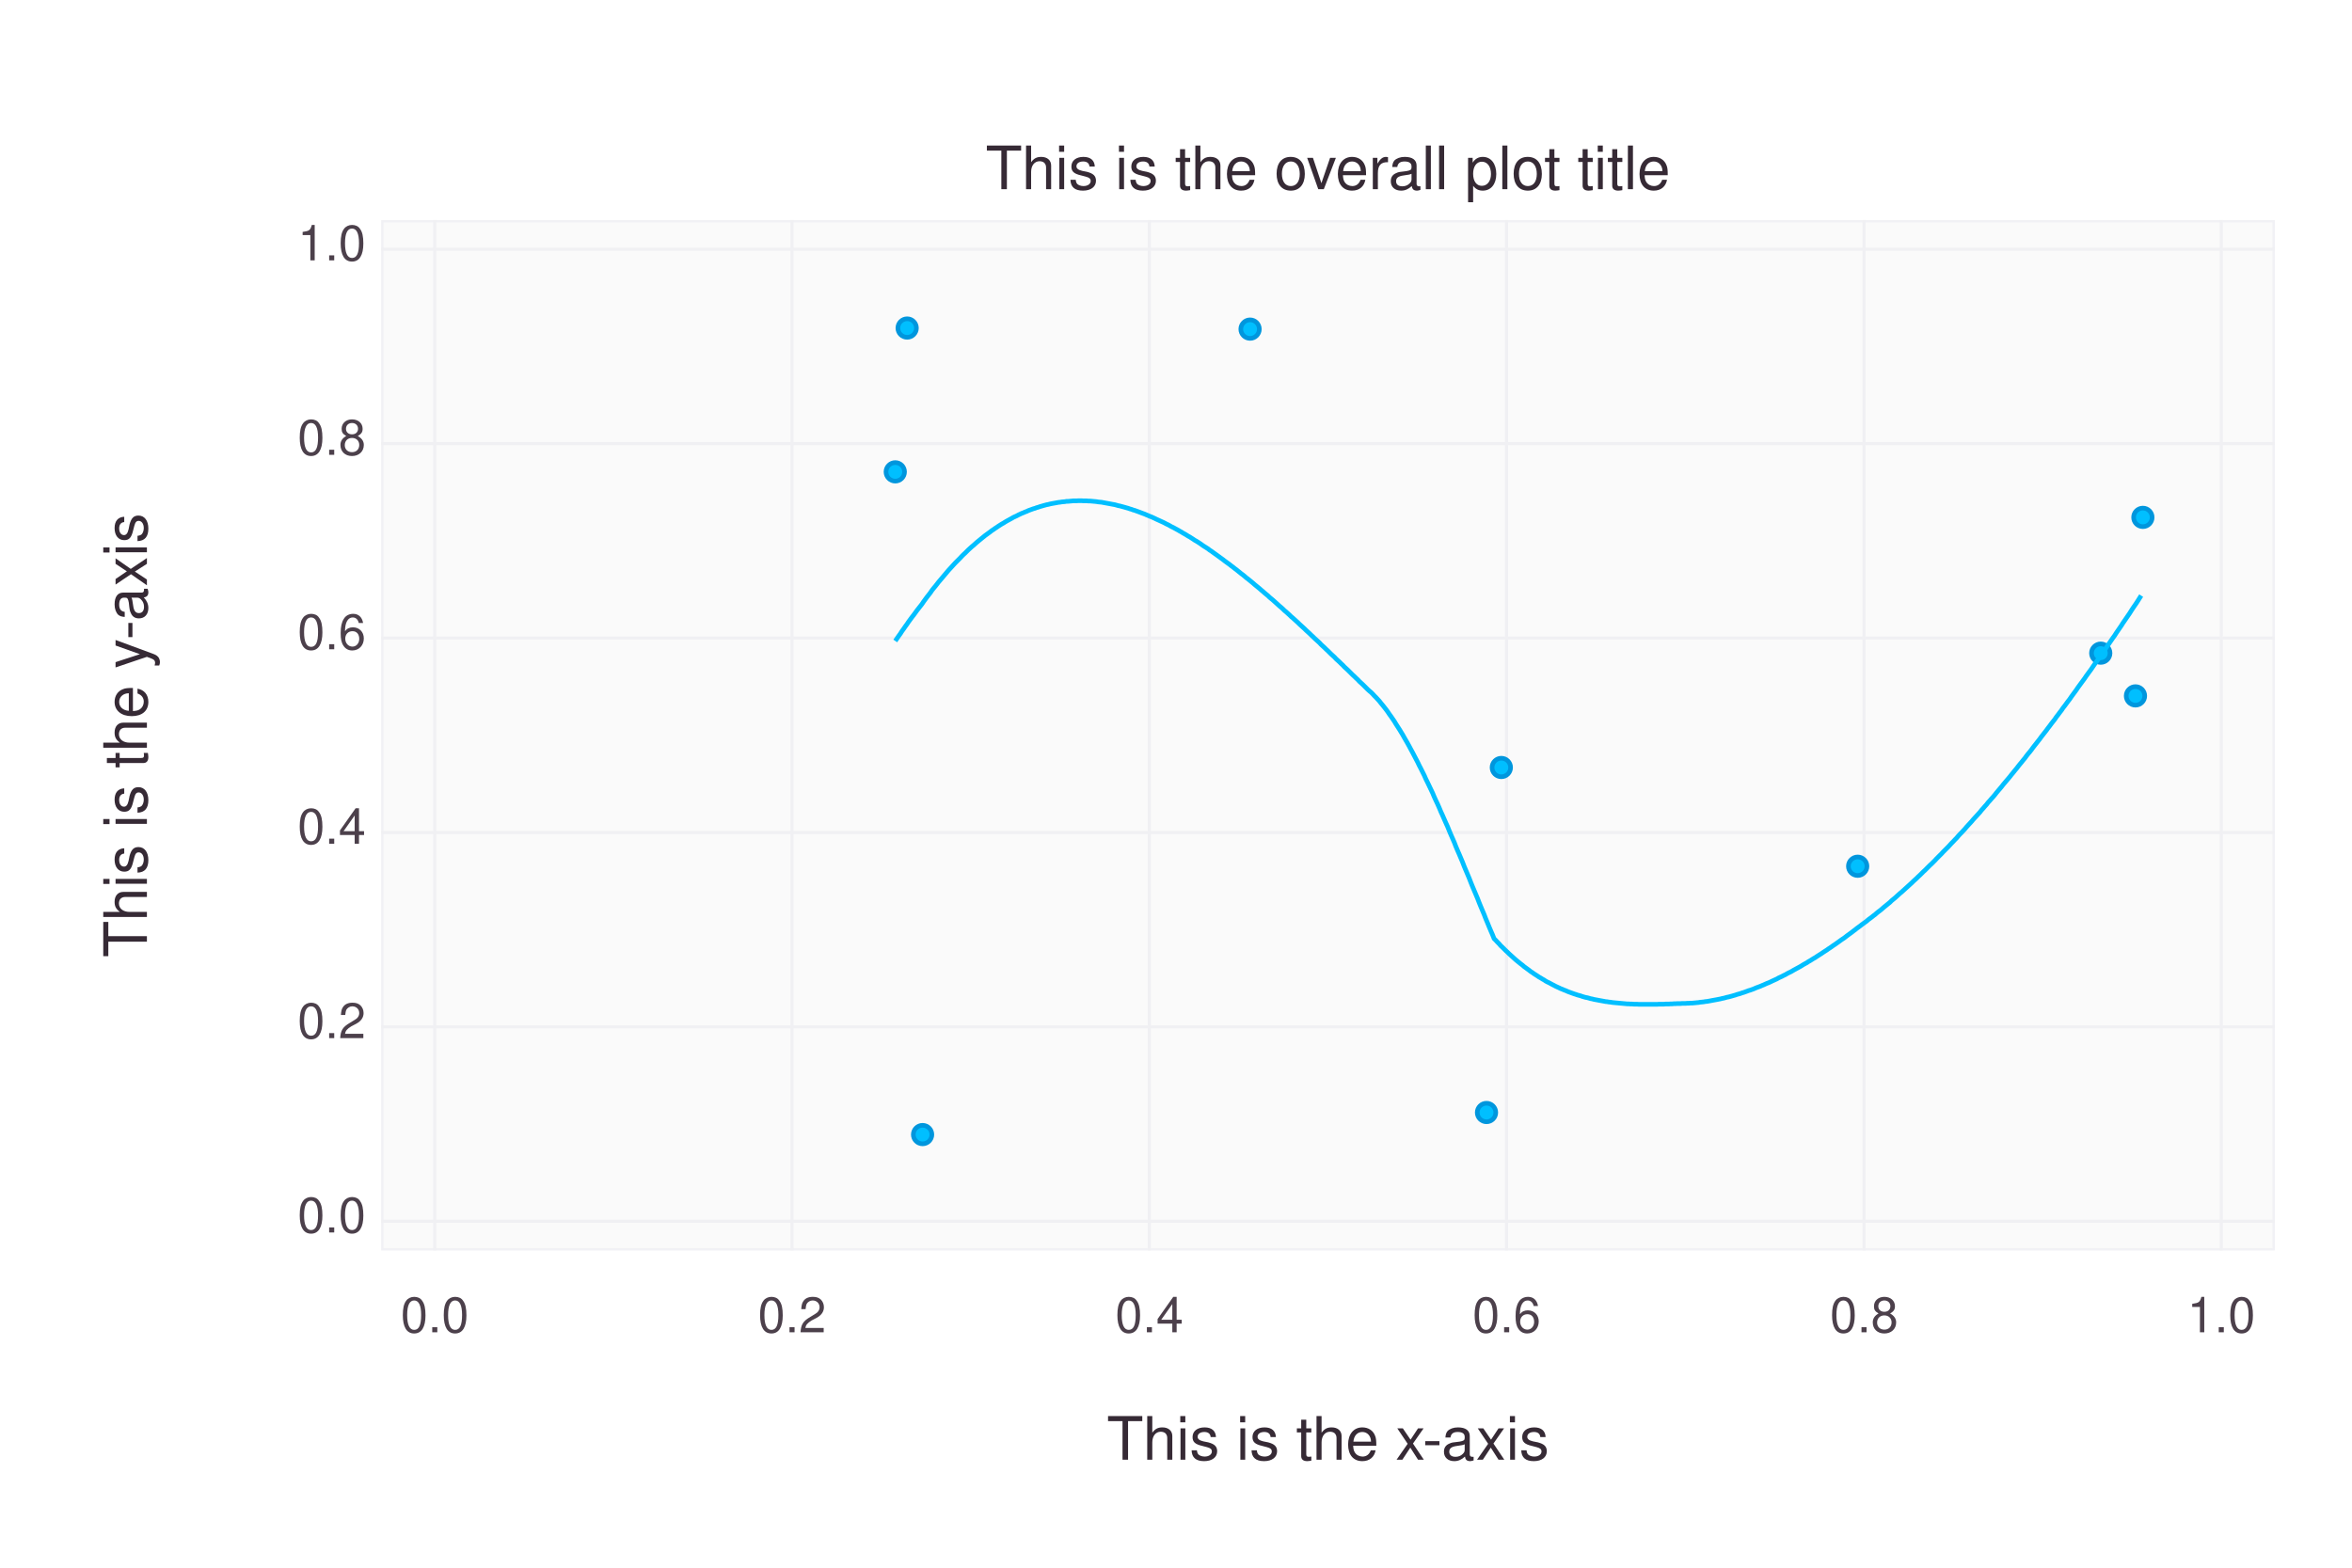
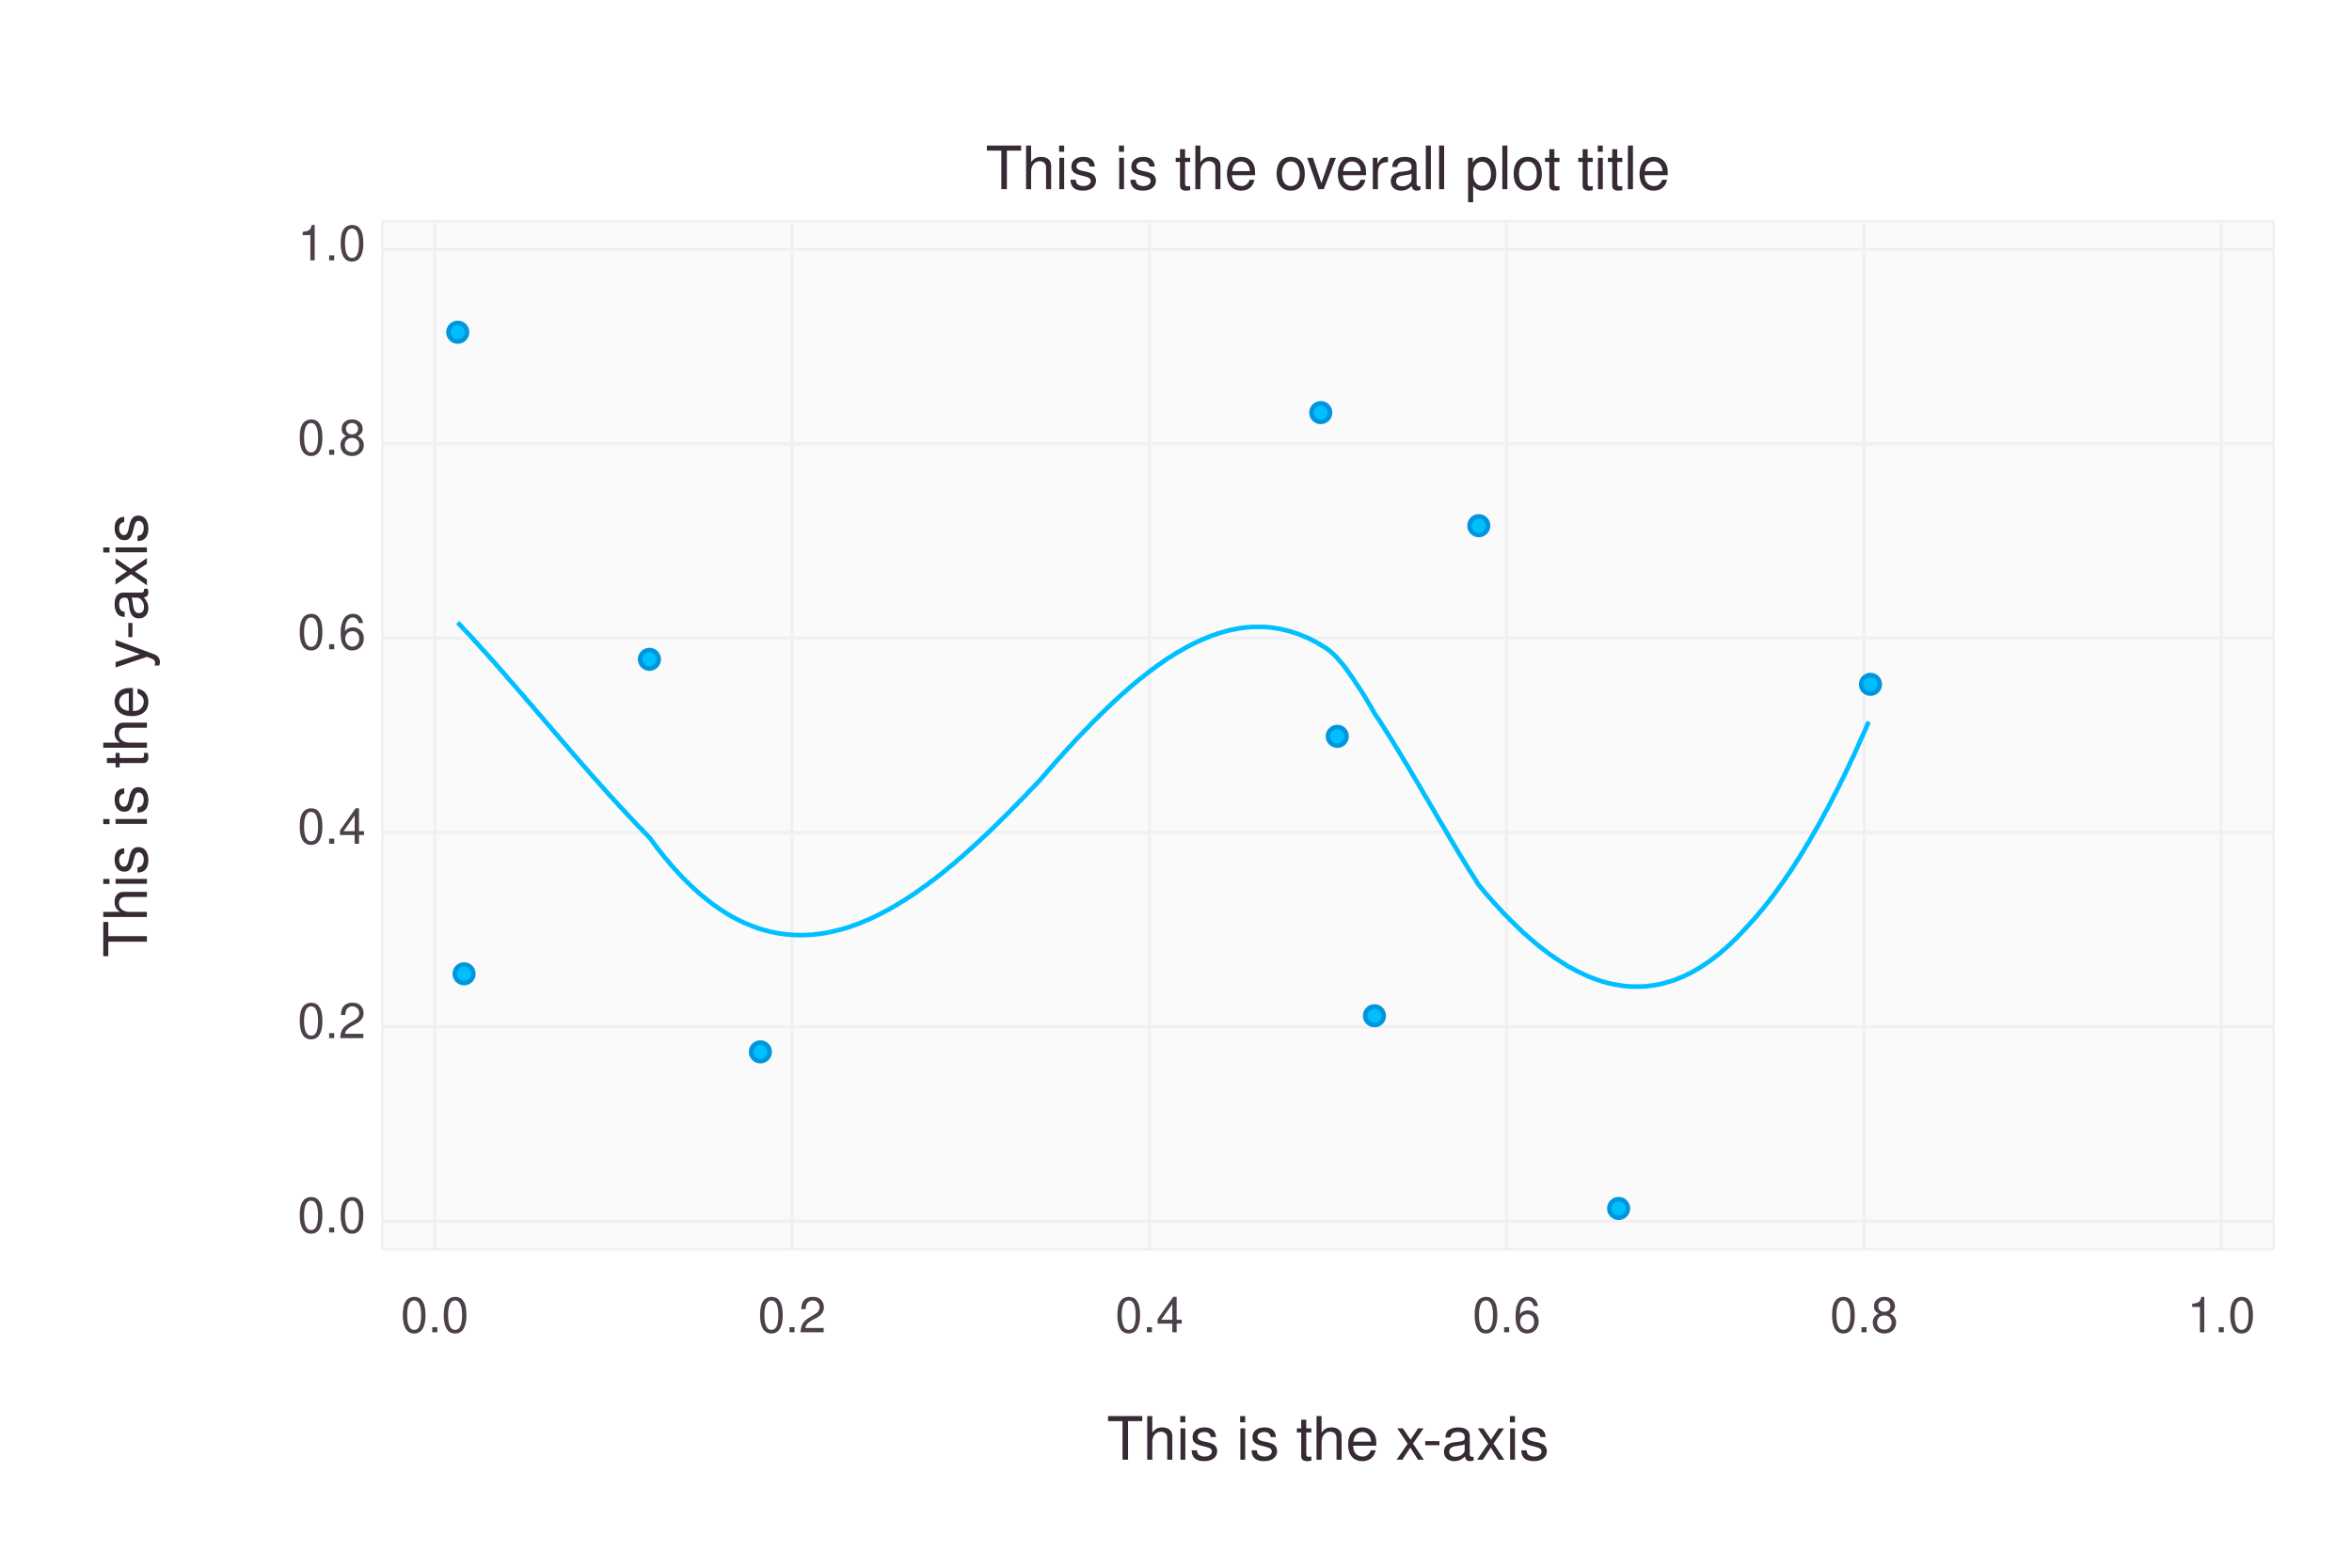
<svg xmlns="http://www.w3.org/2000/svg" version="1.1" width="152.4mm" height="101.6mm" viewBox="0 0 152.4 101.6" style="stroke:black;fill:black" stroke-width="0.5">
  <g stroke="none" stroke-width="0.3" font-family="Helvetic,Arial,sans" fill="#000000" font-size="3.88">
    <g class="plotroot xscalable yscalable">
      <g stroke="none" font-family="'PT Sans','Helvetica Neue','Helvetica',sans-serif" fill="#4C404B" font-size="3.18" class="guide ylabels">
        <text x="23.7" y="16.15" text-anchor="end" style="dominant-baseline:central">1.0</text>
        <text x="23.7" y="53.95" text-anchor="end" style="dominant-baseline:central">0.4</text>
        <text x="23.7" y="28.75" text-anchor="end" style="dominant-baseline:central">0.8</text>
        <text x="23.7" y="66.55" text-anchor="end" style="dominant-baseline:central">0.2</text>
        <text x="23.7" y="41.35" text-anchor="end" style="dominant-baseline:central">0.6</text>
        <text x="23.7" y="79.15" text-anchor="end" style="dominant-baseline:central">0.0</text>
      </g>
      <g stroke="none" font-family="'PT Sans','Helvetica Neue','Helvetica',sans-serif" fill="#362A35" font-size="3.88">
        <text x="8.63" y="47.65" text-anchor="middle" style="dominant-baseline:central" transform="rotate(-90, 8.63, 47.65)">This is the y-axis</text>
      </g>
      <g stroke="none" font-family="'PT Sans','Helvetica Neue','Helvetica',sans-serif" fill="#4C404B" font-size="3.18" class="guide xlabels">
        <text x="143.93" y="86.34" text-anchor="middle">1.0</text>
        <text x="74.47" y="86.34" text-anchor="middle">0.4</text>
        <text x="120.78" y="86.34" text-anchor="middle">0.8</text>
        <text x="51.32" y="86.34" text-anchor="middle">0.2</text>
        <text x="97.62" y="86.34" text-anchor="middle">0.6</text>
        <text x="28.17" y="86.34" text-anchor="middle">0.0</text>
      </g>
      <g stroke="none" font-family="'PT Sans','Helvetica Neue','Helvetica',sans-serif" fill="#362A35" font-size="3.88">
        <text x="86.05" y="94.6" text-anchor="middle">This is the x-axis</text>
      </g>
      <g stroke="none" font-family="'PT Sans','Helvetica Neue','Helvetica',sans-serif" fill="#362A35" font-size="3.88">
        <text x="86.05" y="12.26" text-anchor="middle">This is the overall plot title</text>
      </g>
      <g>
        <g clip-path="url(#clippath1)">
          <g stroke="#F1F1F5" fill="#FAFAFA" class="guide background">
            <path d="M24.7,14.26 L 147.4 14.26 147.4 81.04 24.7 81.04 z" />
          </g>
          <g stroke="#F0F0F3" stroke-width="0.2" class="guide ygridlines xfixed">
            <path d="M24.7,104.35 L 147.4 104.35" />
            <path d="M24.7,53.95 L 147.4 53.95" />
            <path d="M24.7,129.55 L 147.4 129.55" />
            <path d="M24.7,116.95 L 147.4 116.95" />
            <path d="M24.7,66.55 L 147.4 66.55" />
            <path d="M24.7,-9.05 L 147.4 -9.05" />
            <path d="M24.7,-34.25 L 147.4 -34.25" />
            <path d="M24.7,3.55 L 147.4 3.55" />
            <path d="M24.7,142.15 L 147.4 142.15" />
            <path d="M24.7,91.75 L 147.4 91.75" />
            <path d="M24.7,79.15 L 147.4 79.15" />
            <path d="M24.7,41.35 L 147.4 41.35" />
            <path d="M24.7,-59.45 L 147.4 -59.45" />
            <path d="M24.7,154.75 L 147.4 154.75" />
            <path d="M24.7,28.75 L 147.4 28.75" />
            <path d="M24.7,-46.85 L 147.4 -46.85" />
            <path d="M24.7,16.15 L 147.4 16.15" />
            <path d="M24.7,-21.65 L 147.4 -21.65" />
          </g>
          <g stroke="#F0F0F3" stroke-width="0.2" class="guide xgridlines yfixed">
            <path d="M-18.13,14.26 L -18.13 81.04" />
            <path d="M74.47,14.26 L 74.47 81.04" />
            <path d="M-64.43,14.26 L -64.43 81.04" />
            <path d="M-41.28,14.26 L -41.28 81.04" />
            <path d="M51.32,14.26 L 51.32 81.04" />
            <path d="M190.23,14.26 L 190.23 81.04" />
            <path d="M236.53,14.26 L 236.53 81.04" />
            <path d="M167.08,14.26 L 167.08 81.04" />
            <path d="M-87.59,14.26 L -87.59 81.04" />
            <path d="M5.02,14.26 L 5.02 81.04" />
            <path d="M28.17,14.26 L 28.17 81.04" />
            <path d="M97.62,14.26 L 97.62 81.04" />
            <path d="M282.84,14.26 L 282.84 81.04" />
            <path d="M-110.74,14.26 L -110.74 81.04" />
            <path d="M120.78,14.26 L 120.78 81.04" />
            <path d="M259.68,14.26 L 259.68 81.04" />
            <path d="M143.93,14.26 L 143.93 81.04" />
            <path d="M213.38,14.26 L 213.38 81.04" />
          </g>
        </g>
        <g clip-path="url(#clippath2)">
          <g class="plotpanel">
            <g stroke-width="0.3">
              <g stroke="#0096DD" stroke-width="0.3" fill="#00BFFF" class="geometry color_LCHab(70.0,60.0,240.0)_">
-                 <circle cx="138.37" cy="45.1" r="0.6" />
+                 <circle cx="42.08" cy="42.73" r="0.6" />
              </g>
              <g stroke="#0096DD" stroke-width="0.3" fill="#00BFFF" class="geometry color_LCHab(70.0,60.0,240.0)_">
-                 <circle cx="59.78" cy="73.53" r="0.6" />
+                 <circle cx="85.58" cy="26.74" r="0.6" />
              </g>
              <g stroke="#0096DD" stroke-width="0.3" fill="#00BFFF" class="geometry color_LCHab(70.0,60.0,240.0)_">
-                 <circle cx="58.01" cy="30.58" r="0.6" />
+                 <circle cx="89.06" cy="65.83" r="0.6" />
              </g>
              <g stroke="#0096DD" stroke-width="0.3" fill="#00BFFF" class="geometry color_LCHab(70.0,60.0,240.0)_">
-                 <circle cx="138.85" cy="33.53" r="0.6" />
+                 <circle cx="30.07" cy="63.11" r="0.6" />
              </g>
              <g stroke="#0096DD" stroke-width="0.3" fill="#00BFFF" class="geometry color_LCHab(70.0,60.0,240.0)_">
-                 <circle cx="120.37" cy="56.14" r="0.6" />
+                 <circle cx="95.82" cy="34.07" r="0.6" />
              </g>
              <g stroke="#0096DD" stroke-width="0.3" fill="#00BFFF" class="geometry color_LCHab(70.0,60.0,240.0)_">
-                 <circle cx="81" cy="21.33" r="0.6" />
+                 <circle cx="49.27" cy="68.17" r="0.6" />
              </g>
              <g stroke="#0096DD" stroke-width="0.3" fill="#00BFFF" class="geometry color_LCHab(70.0,60.0,240.0)_">
-                 <circle cx="58.78" cy="21.26" r="0.6" />
+                 <circle cx="121.2" cy="44.35" r="0.6" />
              </g>
              <g stroke="#0096DD" stroke-width="0.3" fill="#00BFFF" class="geometry color_LCHab(70.0,60.0,240.0)_">
-                 <circle cx="136.12" cy="42.33" r="0.6" />
+                 <circle cx="29.66" cy="21.53" r="0.6" />
              </g>
              <g stroke="#0096DD" stroke-width="0.3" fill="#00BFFF" class="geometry color_LCHab(70.0,60.0,240.0)_">
-                 <circle cx="96.32" cy="72.1" r="0.6" />
+                 <circle cx="86.65" cy="47.72" r="0.6" />
              </g>
              <g stroke="#0096DD" stroke-width="0.3" fill="#00BFFF" class="geometry color_LCHab(70.0,60.0,240.0)_">
-                 <circle cx="97.28" cy="49.74" r="0.6" />
+                 <circle cx="104.88" cy="78.32" r="0.6" />
              </g>
            </g>
            <g stroke-width="0.3" fill="none">
              <g stroke="#00BFFF" class="geometry">
-                 <path d="M58.01,41.54 L 58.12 41.38 58.23 41.22 58.34 41.07 58.44 40.91 58.55 40.76 58.66 40.6 58.77 40.45 58.87 40.3 58.98 40.15 59.09 40 59.2 39.86 59.31 39.71 59.41 39.57 59.52 39.43 59.63 39.29 59.74 39.15 59.84 39 59.95 38.85 60.06 38.7 60.17 38.56 60.28 38.42 60.38 38.27 60.49 38.13 60.6 38 60.71 37.86 60.81 37.73 60.92 37.6 61.03 37.47 61.14 37.34 61.25 37.21 61.35 37.09 61.46 36.96 61.57 36.84 61.68 36.72 61.78 36.61 61.89 36.49 62 36.38 62.11 36.27 62.22 36.16 62.32 36.05 62.43 35.94 62.54 35.84 62.65 35.73 62.75 35.63 62.86 35.53 62.97 35.43 63.08 35.34 63.19 35.24 63.29 35.15 63.4 35.06 63.51 34.97 63.62 34.88 63.72 34.8 63.83 34.71 63.94 34.63 64.05 34.55 64.16 34.47 64.26 34.39 64.37 34.32 64.48 34.24 64.59 34.17 64.69 34.1 64.8 34.03 64.91 33.96 65.02 33.9 65.13 33.83 65.23 33.77 65.34 33.71 65.45 33.65 65.56 33.59 65.66 33.53 65.77 33.48 65.88 33.43 65.99 33.37 66.1 33.32 66.2 33.27 66.31 33.23 66.42 33.18 66.53 33.14 66.63 33.09 66.74 33.05 66.85 33.01 66.96 32.97 67.07 32.94 67.17 32.9 67.28 32.87 67.39 32.83 67.5 32.8 67.6 32.77 67.71 32.74 67.82 32.71 67.93 32.69 68.04 32.66 68.14 32.64 68.25 32.62 68.36 32.6 68.47 32.58 68.57 32.56 68.68 32.55 68.79 32.53 68.9 32.52 69.01 32.51 69.11 32.49 69.22 32.49 69.33 32.48 69.44 32.47 69.54 32.46 69.65 32.46 69.76 32.46 69.87 32.45 69.98 32.45 70.08 32.45 70.19 32.46 70.3 32.46 70.41 32.46 70.51 32.47 70.62 32.47 70.73 32.48 70.84 32.49 70.95 32.5 71.05 32.51 71.16 32.53 71.27 32.54 71.38 32.55 71.48 32.57 71.59 32.59 71.7 32.61 71.81 32.63 71.92 32.65 72.02 32.67 72.13 32.69 72.24 32.71 72.35 32.74 72.45 32.77 72.56 32.79 72.67 32.82 72.78 32.85 72.89 32.88 72.99 32.91 73.1 32.94 73.21 32.98 73.32 33.01 73.42 33.05 73.53 33.08 73.64 33.12 73.75 33.16 73.86 33.2 73.96 33.24 74.07 33.28 74.18 33.32 74.29 33.37 74.39 33.41 74.5 33.46 74.61 33.5 74.72 33.55 74.83 33.6 74.93 33.65 75.04 33.7 75.15 33.75 75.26 33.8 75.37 33.85 75.47 33.9 75.58 33.96 75.69 34.01 75.8 34.07 75.9 34.13 76.01 34.18 76.12 34.24 76.23 34.3 76.34 34.36 76.44 34.42 76.55 34.48 76.66 34.55 76.77 34.61 76.87 34.67 76.98 34.74 77.09 34.8 77.2 34.87 77.31 34.94 77.41 35.01 77.52 35.07 77.63 35.14 77.74 35.21 77.84 35.28 77.95 35.36 78.06 35.43 78.17 35.5 78.28 35.57 78.38 35.65 78.49 35.72 78.6 35.8 78.71 35.88 78.81 35.95 78.92 36.03 79.03 36.11 79.14 36.19 79.25 36.27 79.35 36.35 79.46 36.43 79.57 36.51 79.68 36.59 79.78 36.67 79.89 36.75 80 36.84 80.11 36.92 80.22 37.01 80.32 37.09 80.43 37.18 80.54 37.26 80.65 37.35 80.75 37.44 80.86 37.52 80.97 37.61 81.08 37.7 81.19 37.79 81.29 37.88 81.4 37.97 81.51 38.06 81.62 38.15 81.72 38.24 81.83 38.33 81.94 38.43 82.05 38.52 82.16 38.61 82.26 38.71 82.37 38.8 82.48 38.89 82.59 38.99 82.69 39.08 82.8 39.18 82.91 39.28 83.02 39.37 83.13 39.47 83.23 39.57 83.34 39.66 83.45 39.76 83.56 39.86 83.66 39.96 83.77 40.05 83.88 40.15 83.99 40.25 84.1 40.35 84.2 40.45 84.31 40.55 84.42 40.65 84.53 40.75 84.63 40.85 84.74 40.95 84.85 41.05 84.96 41.16 85.07 41.26 85.17 41.36 85.28 41.46 85.39 41.56 85.5 41.66 85.6 41.77 85.71 41.87 85.82 41.97 85.93 42.08 86.04 42.18 86.14 42.28 86.25 42.39 86.36 42.49 86.47 42.59 86.57 42.7 86.68 42.8 86.79 42.9 86.9 43.01 87.01 43.11 87.11 43.22 87.22 43.32 87.33 43.42 87.44 43.53 87.54 43.63 87.65 43.74 87.76 43.84 87.87 43.95 87.98 44.05 88.08 44.16 88.19 44.26 88.3 44.36 88.41 44.47 88.51 44.57 88.62 44.68 88.73 44.78 88.84 44.87 88.95 44.98 89.05 45.09 89.16 45.2 89.27 45.32 89.38 45.44 89.48 45.57 89.59 45.7 89.7 45.84 89.81 45.98 89.92 46.13 90.02 46.28 90.13 46.43 90.24 46.59 90.35 46.75 90.45 46.92 90.56 47.09 90.67 47.26 90.78 47.44 90.89 47.62 90.99 47.8 91.1 47.99 91.21 48.18 91.32 48.38 91.42 48.57 91.53 48.77 91.64 48.98 91.75 49.19 91.86 49.4 91.96 49.61 92.07 49.82 92.18 50.04 92.29 50.26 92.39 50.49 92.5 50.71 92.61 50.94 92.72 51.17 92.83 51.4 92.93 51.64 93.04 51.88 93.15 52.11 93.26 52.36 93.36 52.6 93.47 52.84 93.58 53.09 93.69 53.34 93.8 53.58 93.9 53.83 94.01 54.09 94.12 54.34 94.23 54.59 94.33 54.85 94.44 55.11 94.55 55.36 94.66 55.62 94.77 55.88 94.87 56.14 94.98 56.4 95.09 56.66 95.2 56.92 95.3 57.18 95.41 57.45 95.52 57.71 95.63 57.97 95.74 58.23 95.84 58.49 95.95 58.76 96.06 59.02 96.17 59.28 96.27 59.54 96.38 59.8 96.49 60.07 96.6 60.33 96.71 60.58 96.81 60.83 96.92 60.94 97.03 61.06 97.14 61.17 97.24 61.29 97.35 61.39 97.46 61.5 97.57 61.61 97.68 61.71 97.78 61.81 97.89 61.91 98 62.01 98.11 62.11 98.21 62.2 98.32 62.29 98.43 62.38 98.54 62.47 98.65 62.55 98.75 62.64 98.86 62.72 98.97 62.8 99.08 62.88 99.18 62.96 99.29 63.03 99.4 63.11 99.51 63.18 99.62 63.25 99.72 63.32 99.83 63.38 99.94 63.45 100.05 63.51 100.15 63.58 100.26 63.64 100.37 63.69 100.48 63.75 100.59 63.81 100.69 63.86 100.8 63.92 100.91 63.97 101.02 64.02 101.12 64.07 101.23 64.11 101.34 64.16 101.45 64.2 101.56 64.25 101.66 64.29 101.77 64.33 101.88 64.37 101.99 64.41 102.09 64.44 102.2 64.48 102.31 64.51 102.42 64.54 102.53 64.58 102.63 64.61 102.74 64.64 102.85 64.66 102.96 64.69 103.06 64.72 103.17 64.74 103.28 64.77 103.39 64.79 103.5 64.81 103.6 64.83 103.71 64.85 103.82 64.87 103.93 64.89 104.03 64.91 104.14 64.92 104.25 64.94 104.36 64.95 104.47 64.97 104.57 64.98 104.68 64.99 104.79 65 104.9 65.01 105 65.02 105.11 65.03 105.22 65.04 105.33 65.05 105.44 65.06 105.54 65.06 105.65 65.07 105.76 65.07 105.87 65.08 105.97 65.08 106.08 65.08 106.19 65.09 106.3 65.09 106.41 65.09 106.51 65.09 106.62 65.09 106.73 65.09 106.84 65.09 106.95 65.09 107.05 65.09 107.16 65.09 107.27 65.09 107.38 65.09 107.48 65.08 107.59 65.08 107.7 65.08 107.81 65.08 107.92 65.07 108.02 65.07 108.13 65.07 108.24 65.06 108.35 65.06 108.45 65.05 108.56 65.05 108.67 65.04 108.78 65.04 108.89 65.04 108.99 65.03 109.1 65.03 109.21 65.03 109.32 65.02 109.42 65.02 109.53 65.01 109.64 65.01 109.75 65 109.86 64.99 109.96 64.98 110.07 64.97 110.18 64.95 110.29 64.94 110.39 64.93 110.5 64.91 110.61 64.9 110.72 64.88 110.83 64.86 110.93 64.84 111.04 64.82 111.15 64.8 111.26 64.78 111.36 64.76 111.47 64.74 111.58 64.71 111.69 64.69 111.8 64.66 111.9 64.63 112.01 64.61 112.12 64.58 112.23 64.55 112.33 64.52 112.44 64.49 112.55 64.45 112.66 64.42 112.77 64.39 112.87 64.35 112.98 64.32 113.09 64.28 113.2 64.24 113.3 64.2 113.41 64.17 113.52 64.13 113.63 64.09 113.74 64.04 113.84 64 113.95 63.96 114.06 63.92 114.17 63.87 114.27 63.83 114.38 63.78 114.49 63.73 114.6 63.69 114.71 63.64 114.81 63.59 114.92 63.54 115.03 63.49 115.14 63.44 115.24 63.38 115.35 63.33 115.46 63.28 115.57 63.22 115.68 63.17 115.78 63.11 115.89 63.05 116 63 116.11 62.94 116.21 62.88 116.32 62.82 116.43 62.76 116.54 62.7 116.65 62.64 116.75 62.58 116.86 62.51 116.97 62.45 117.08 62.39 117.18 62.32 117.29 62.26 117.4 62.19 117.51 62.12 117.62 62.06 117.72 61.99 117.83 61.92 117.94 61.85 118.05 61.78 118.15 61.71 118.26 61.64 118.37 61.57 118.48 61.49 118.59 61.42 118.69 61.35 118.8 61.27 118.91 61.2 119.02 61.12 119.12 61.05 119.23 60.97 119.34 60.89 119.45 60.82 119.56 60.74 119.66 60.66 119.77 60.58 119.88 60.5 119.99 60.42 120.09 60.34 120.2 60.26 120.31 60.17 120.42 60.09 120.53 60.01 120.63 59.93 120.74 59.85 120.85 59.77 120.96 59.69 121.06 59.6 121.17 59.52 121.28 59.44 121.39 59.35 121.5 59.27 121.6 59.18 121.71 59.09 121.82 59.01 121.93 58.92 122.03 58.83 122.14 58.74 122.25 58.65 122.36 58.56 122.47 58.47 122.57 58.37 122.68 58.28 122.79 58.19 122.9 58.09 123 58 123.11 57.9 123.22 57.81 123.33 57.71 123.44 57.61 123.54 57.52 123.65 57.42 123.76 57.32 123.87 57.22 123.97 57.12 124.08 57.02 124.19 56.92 124.3 56.81 124.41 56.71 124.51 56.61 124.62 56.5 124.73 56.4 124.84 56.29 124.94 56.19 125.05 56.08 125.16 55.98 125.27 55.87 125.38 55.76 125.48 55.65 125.59 55.54 125.7 55.43 125.81 55.32 125.91 55.21 126.02 55.1 126.13 54.99 126.24 54.88 126.35 54.76 126.45 54.65 126.56 54.54 126.67 54.42 126.78 54.31 126.88 54.19 126.99 54.07 127.1 53.96 127.21 53.84 127.32 53.72 127.42 53.6 127.53 53.48 127.64 53.36 127.75 53.24 127.85 53.12 127.96 53 128.07 52.88 128.18 52.76 128.29 52.64 128.39 52.51 128.5 52.39 128.61 52.26 128.72 52.14 128.82 52.01 128.93 51.89 129.04 51.76 129.15 51.64 129.26 51.51 129.36 51.38 129.47 51.25 129.58 51.12 129.69 50.99 129.79 50.86 129.9 50.73 130.01 50.6 130.12 50.47 130.23 50.34 130.33 50.21 130.44 50.08 130.55 49.94 130.66 49.81 130.76 49.68 130.87 49.54 130.98 49.41 131.09 49.27 131.2 49.14 131.3 49 131.41 48.86 131.52 48.73 131.63 48.59 131.73 48.45 131.84 48.31 131.95 48.17 132.06 48.03 132.17 47.89 132.27 47.75 132.38 47.61 132.49 47.47 132.6 47.33 132.7 47.19 132.81 47.05 132.92 46.9 133.03 46.76 133.14 46.62 133.24 46.47 133.35 46.33 133.46 46.18 133.57 46.04 133.67 45.89 133.78 45.75 133.89 45.6 134 45.45 134.11 45.31 134.21 45.16 134.32 45.01 134.43 44.86 134.54 44.71 134.64 44.56 134.75 44.41 134.86 44.26 134.97 44.11 135.08 43.96 135.18 43.81 135.29 43.66 135.4 43.51 135.51 43.36 135.61 43.21 135.72 43.05 135.83 42.9 135.94 42.75 136.05 42.59 136.15 42.44 136.26 42.28 136.37 42.13 136.48 41.97 136.58 41.82 136.69 41.66 136.8 41.5 136.91 41.34 137.02 41.19 137.12 41.03 137.23 40.87 137.34 40.71 137.45 40.55 137.55 40.39 137.66 40.23 137.77 40.07 137.88 39.91 137.99 39.75 138.09 39.59 138.2 39.42 138.31 39.26 138.42 39.1 138.53 38.93 138.63 38.77 138.74 38.6" />
+                 <path d="M29.66,40.34 L 29.78 40.47 29.9 40.6 30.02 40.73 30.14 40.86 30.27 40.99 30.39 41.12 30.51 41.25 30.63 41.38 30.75 41.52 30.88 41.65 31 41.79 31.12 41.92 31.24 42.06 31.36 42.19 31.49 42.33 31.61 42.46 31.73 42.6 31.85 42.74 31.98 42.87 32.1 43.01 32.22 43.15 32.34 43.29 32.46 43.43 32.59 43.57 32.71 43.71 32.83 43.85 32.95 43.99 33.07 44.13 33.2 44.27 33.32 44.41 33.44 44.55 33.56 44.69 33.68 44.83 33.81 44.97 33.93 45.11 34.05 45.26 34.17 45.4 34.29 45.54 34.42 45.68 34.54 45.82 34.66 45.97 34.78 46.11 34.9 46.25 35.03 46.39 35.15 46.53 35.27 46.68 35.39 46.82 35.51 46.96 35.64 47.1 35.76 47.25 35.88 47.39 36 47.53 36.13 47.67 36.25 47.82 36.37 47.96 36.49 48.1 36.61 48.24 36.74 48.38 36.86 48.53 36.98 48.67 37.1 48.81 37.22 48.95 37.35 49.09 37.47 49.23 37.59 49.37 37.71 49.51 37.83 49.65 37.96 49.79 38.08 49.93 38.2 50.07 38.32 50.21 38.44 50.35 38.57 50.49 38.69 50.62 38.81 50.76 38.93 50.9 39.05 51.03 39.18 51.17 39.3 51.31 39.42 51.44 39.54 51.58 39.67 51.71 39.79 51.85 39.91 51.98 40.03 52.11 40.15 52.25 40.28 52.38 40.4 52.51 40.52 52.64 40.64 52.77 40.76 52.9 40.89 53.03 41.01 53.16 41.13 53.29 41.25 53.42 41.37 53.55 41.5 53.67 41.62 53.8 41.74 53.93 41.86 54.05 41.98 54.18 42.11 54.31 42.23 54.47 42.35 54.64 42.47 54.8 42.59 54.96 42.72 55.12 42.84 55.27 42.96 55.43 43.08 55.58 43.21 55.72 43.33 55.87 43.45 56.01 43.57 56.15 43.69 56.29 43.82 56.42 43.94 56.56 44.06 56.69 44.18 56.82 44.3 56.94 44.43 57.07 44.55 57.19 44.67 57.31 44.79 57.42 44.91 57.54 45.04 57.65 45.16 57.76 45.28 57.87 45.4 57.97 45.52 58.07 45.65 58.18 45.77 58.27 45.89 58.37 46.01 58.46 46.13 58.56 46.26 58.65 46.38 58.73 46.5 58.82 46.62 58.9 46.74 58.98 46.87 59.06 46.99 59.14 47.11 59.22 47.23 59.29 47.36 59.36 47.48 59.43 47.6 59.49 47.72 59.56 47.84 59.62 47.97 59.68 48.09 59.74 48.21 59.8 48.33 59.85 48.45 59.9 48.58 59.95 48.7 60 48.82 60.05 48.94 60.09 49.06 60.14 49.19 60.18 49.31 60.22 49.43 60.25 49.55 60.29 49.67 60.32 49.8 60.35 49.92 60.38 50.04 60.41 50.16 60.43 50.28 60.46 50.41 60.48 50.53 60.5 50.65 60.52 50.77 60.53 50.9 60.55 51.02 60.56 51.14 60.57 51.26 60.58 51.38 60.59 51.51 60.6 51.63 60.6 51.75 60.6 51.87 60.61 51.99 60.6 52.12 60.6 52.24 60.6 52.36 60.59 52.48 60.58 52.6 60.58 52.73 60.57 52.85 60.55 52.97 60.54 53.09 60.52 53.21 60.51 53.34 60.49 53.46 60.47 53.58 60.45 53.7 60.42 53.82 60.4 53.95 60.37 54.07 60.34 54.19 60.31 54.31 60.28 54.43 60.25 54.56 60.22 54.68 60.18 54.8 60.15 54.92 60.11 55.05 60.07 55.17 60.03 55.29 59.98 55.41 59.94 55.53 59.9 55.66 59.85 55.78 59.8 55.9 59.75 56.02 59.7 56.14 59.65 56.27 59.6 56.39 59.54 56.51 59.49 56.63 59.43 56.75 59.37 56.88 59.31 57 59.25 57.12 59.19 57.24 59.12 57.36 59.06 57.49 58.99 57.61 58.93 57.73 58.86 57.85 58.79 57.97 58.72 58.1 58.65 58.22 58.57 58.34 58.5 58.46 58.42 58.59 58.35 58.71 58.27 58.83 58.19 58.95 58.11 59.07 58.03 59.2 57.95 59.32 57.87 59.44 57.78 59.56 57.7 59.68 57.61 59.81 57.52 59.93 57.43 60.05 57.35 60.17 57.26 60.29 57.16 60.42 57.07 60.54 56.98 60.66 56.89 60.78 56.79 60.9 56.7 61.03 56.6 61.15 56.5 61.27 56.4 61.39 56.3 61.51 56.2 61.64 56.1 61.76 56 61.88 55.9 62 55.79 62.12 55.69 62.25 55.58 62.37 55.48 62.49 55.37 62.61 55.26 62.74 55.15 62.86 55.04 62.98 54.94 63.1 54.82 63.22 54.71 63.35 54.6 63.47 54.49 63.59 54.37 63.71 54.26 63.83 54.15 63.96 54.03 64.08 53.91 64.2 53.8 64.32 53.68 64.44 53.56 64.57 53.44 64.69 53.32 64.81 53.2 64.93 53.08 65.05 52.96 65.18 52.84 65.3 52.72 65.42 52.6 65.54 52.47 65.66 52.35 65.79 52.22 65.91 52.1 66.03 51.97 66.15 51.85 66.28 51.72 66.4 51.6 66.52 51.47 66.64 51.34 66.76 51.21 66.89 51.08 67.01 50.96 67.13 50.83 67.25 50.7 67.37 50.57 67.5 50.43 67.62 50.29 67.74 50.15 67.86 50.01 67.98 49.87 68.11 49.73 68.23 49.59 68.35 49.45 68.47 49.31 68.59 49.18 68.72 49.04 68.84 48.91 68.96 48.77 69.08 48.64 69.2 48.5 69.33 48.37 69.45 48.24 69.57 48.1 69.69 47.97 69.81 47.84 69.94 47.71 70.06 47.58 70.18 47.46 70.3 47.33 70.43 47.2 70.55 47.08 70.67 46.95 70.79 46.83 70.91 46.7 71.04 46.58 71.16 46.46 71.28 46.34 71.4 46.22 71.52 46.1 71.65 45.98 71.77 45.86 71.89 45.75 72.01 45.63 72.13 45.52 72.26 45.4 72.38 45.29 72.5 45.18 72.62 45.07 72.74 44.96 72.87 44.85 72.99 44.74 73.11 44.64 73.23 44.53 73.35 44.43 73.48 44.32 73.6 44.22 73.72 44.12 73.84 44.02 73.97 43.92 74.09 43.83 74.21 43.73 74.33 43.64 74.45 43.54 74.58 43.45 74.7 43.36 74.82 43.27 74.94 43.18 75.06 43.09 75.19 43.01 75.31 42.92 75.43 42.84 75.55 42.75 75.67 42.67 75.8 42.59 75.92 42.52 76.04 42.44 76.16 42.36 76.28 42.29 76.41 42.22 76.53 42.15 76.65 42.08 76.77 42.01 76.89 41.94 77.02 41.88 77.14 41.81 77.26 41.75 77.38 41.69 77.51 41.63 77.63 41.57 77.75 41.52 77.87 41.46 77.99 41.41 78.12 41.36 78.24 41.31 78.36 41.26 78.48 41.21 78.6 41.17 78.73 41.13 78.85 41.08 78.97 41.04 79.09 41.01 79.21 40.97 79.34 40.94 79.46 40.9 79.58 40.87 79.7 40.84 79.82 40.81 79.95 40.79 80.07 40.77 80.19 40.74 80.31 40.72 80.43 40.7 80.56 40.69 80.68 40.67 80.8 40.66 80.92 40.65 81.04 40.64 81.17 40.63 81.29 40.63 81.41 40.63 81.53 40.63 81.66 40.63 81.78 40.63 81.9 40.63 82.02 40.64 82.14 40.65 82.27 40.66 82.39 40.67 82.51 40.69 82.63 40.71 82.75 40.73 82.88 40.75 83 40.77 83.12 40.8 83.24 40.83 83.36 40.86 83.49 40.89 83.61 40.92 83.73 40.96 83.85 41 83.97 41.04 84.1 41.08 84.22 41.13 84.34 41.18 84.46 41.23 84.58 41.28 84.71 41.33 84.83 41.39 84.95 41.45 85.07 41.51 85.2 41.58 85.32 41.64 85.44 41.71 85.56 41.78 85.68 41.86 85.81 41.93 85.93 42.01 86.05 42.09 86.17 42.19 86.29 42.29 86.42 42.41 86.54 42.53 86.66 42.66 86.78 42.8 86.9 42.94 87.03 43.09 87.15 43.25 87.27 43.41 87.39 43.58 87.51 43.75 87.64 43.93 87.76 44.11 87.88 44.3 88 44.48 88.12 44.66 88.25 44.85 88.37 45.05 88.49 45.24 88.61 45.45 88.73 45.65 88.86 45.86 88.98 46.08 89.1 46.29 89.22 46.47 89.35 46.65 89.47 46.84 89.59 47.03 89.71 47.22 89.83 47.41 89.96 47.61 90.08 47.8 90.2 47.99 90.32 48.19 90.44 48.39 90.57 48.59 90.69 48.79 90.81 48.99 90.93 49.19 91.05 49.39 91.18 49.6 91.3 49.8 91.42 50.01 91.54 50.21 91.66 50.42 91.79 50.63 91.91 50.83 92.03 51.04 92.15 51.25 92.27 51.46 92.4 51.67 92.52 51.87 92.64 52.08 92.76 52.29 92.89 52.5 93.01 52.71 93.13 52.92 93.25 53.13 93.37 53.33 93.5 53.54 93.62 53.75 93.74 53.95 93.86 54.16 93.98 54.37 94.11 54.57 94.23 54.78 94.35 54.98 94.47 55.18 94.59 55.39 94.72 55.59 94.84 55.79 94.96 55.99 95.08 56.18 95.2 56.38 95.33 56.58 95.45 56.77 95.57 56.96 95.69 57.16 95.81 57.35 95.94 57.5 96.06 57.64 96.18 57.79 96.3 57.93 96.42 58.07 96.55 58.21 96.67 58.35 96.79 58.49 96.91 58.62 97.04 58.76 97.16 58.89 97.28 59.02 97.4 59.15 97.52 59.28 97.65 59.4 97.77 59.53 97.89 59.65 98.01 59.77 98.13 59.89 98.26 60.01 98.38 60.13 98.5 60.24 98.62 60.36 98.74 60.47 98.87 60.58 98.99 60.69 99.11 60.8 99.23 60.9 99.35 61 99.48 61.11 99.6 61.21 99.72 61.31 99.84 61.4 99.96 61.5 100.09 61.59 100.21 61.69 100.33 61.78 100.45 61.87 100.58 61.95 100.7 62.04 100.82 62.12 100.94 62.2 101.06 62.28 101.19 62.36 101.31 62.44 101.43 62.51 101.55 62.59 101.67 62.66 101.8 62.73 101.92 62.79 102.04 62.86 102.16 62.92 102.28 62.98 102.41 63.04 102.53 63.1 102.65 63.16 102.77 63.21 102.89 63.27 103.02 63.32 103.14 63.37 103.26 63.41 103.38 63.46 103.5 63.5 103.63 63.54 103.75 63.58 103.87 63.62 103.99 63.65 104.11 63.69 104.24 63.72 104.36 63.75 104.48 63.77 104.6 63.8 104.73 63.82 104.85 63.84 104.97 63.86 105.09 63.88 105.21 63.9 105.34 63.91 105.46 63.92 105.58 63.93 105.7 63.94 105.82 63.94 105.95 63.94 106.07 63.94 106.19 63.94 106.31 63.94 106.43 63.93 106.56 63.93 106.68 63.92 106.8 63.9 106.92 63.89 107.04 63.87 107.17 63.86 107.29 63.83 107.41 63.81 107.53 63.79 107.65 63.76 107.78 63.73 107.9 63.7 108.02 63.66 108.14 63.63 108.27 63.59 108.39 63.55 108.51 63.51 108.63 63.46 108.75 63.41 108.88 63.36 109 63.31 109.12 63.26 109.24 63.2 109.36 63.14 109.49 63.08 109.61 63.02 109.73 62.95 109.85 62.88 109.97 62.81 110.1 62.74 110.22 62.66 110.34 62.58 110.46 62.5 110.58 62.42 110.71 62.34 110.83 62.25 110.95 62.16 111.07 62.07 111.19 61.97 111.32 61.88 111.44 61.78 111.56 61.67 111.68 61.57 111.81 61.46 111.93 61.35 112.05 61.24 112.17 61.13 112.29 61.01 112.42 60.89 112.54 60.77 112.66 60.64 112.78 60.52 112.9 60.39 113.03 60.25 113.15 60.12 113.27 59.99 113.39 59.86 113.51 59.72 113.64 59.59 113.76 59.45 113.88 59.31 114 59.16 114.12 59.01 114.25 58.87 114.37 58.71 114.49 58.56 114.61 58.41 114.73 58.25 114.86 58.09 114.98 57.92 115.1 57.76 115.22 57.59 115.34 57.42 115.47 57.25 115.59 57.08 115.71 56.9 115.83 56.72 115.96 56.54 116.08 56.36 116.2 56.17 116.32 55.98 116.44 55.79 116.57 55.6 116.69 55.4 116.81 55.21 116.93 55.01 117.05 54.8 117.18 54.6 117.3 54.39 117.42 54.18 117.54 53.97 117.66 53.76 117.79 53.54 117.91 53.32 118.03 53.1 118.15 52.88 118.27 52.65 118.4 52.42 118.52 52.19 118.64 51.96 118.76 51.72 118.88 51.48 119.01 51.24 119.13 51 119.25 50.75 119.37 50.51 119.5 50.26 119.62 50 119.74 49.75 119.86 49.49 119.98 49.23 120.11 48.97 120.23 48.7 120.35 48.43 120.47 48.16 120.59 47.89 120.72 47.61 120.84 47.34 120.96 47.06 121.08 46.77" />
              </g>
            </g>
          </g>
        </g>
        <g clip-path="url(#clippath3)">
      </g>
      </g>
    </g>
  </g>
  <defs>
    <clipPath id="clippath1">
      <path d="M24.7,14.26 L 147.4 14.26 147.4 81.04 24.7 81.04" />
    </clipPath>
    <clipPath id="clippath2">
      <path d="M24.7,14.26 L 147.4 14.26 147.4 81.04 24.7 81.04" />
    </clipPath>
    <clipPath id="clippath3">
      <path d="M24.7,14.26 L 147.4 14.26 147.4 81.04 24.7 81.04" />
    </clipPath>
  </defs>
</svg>
